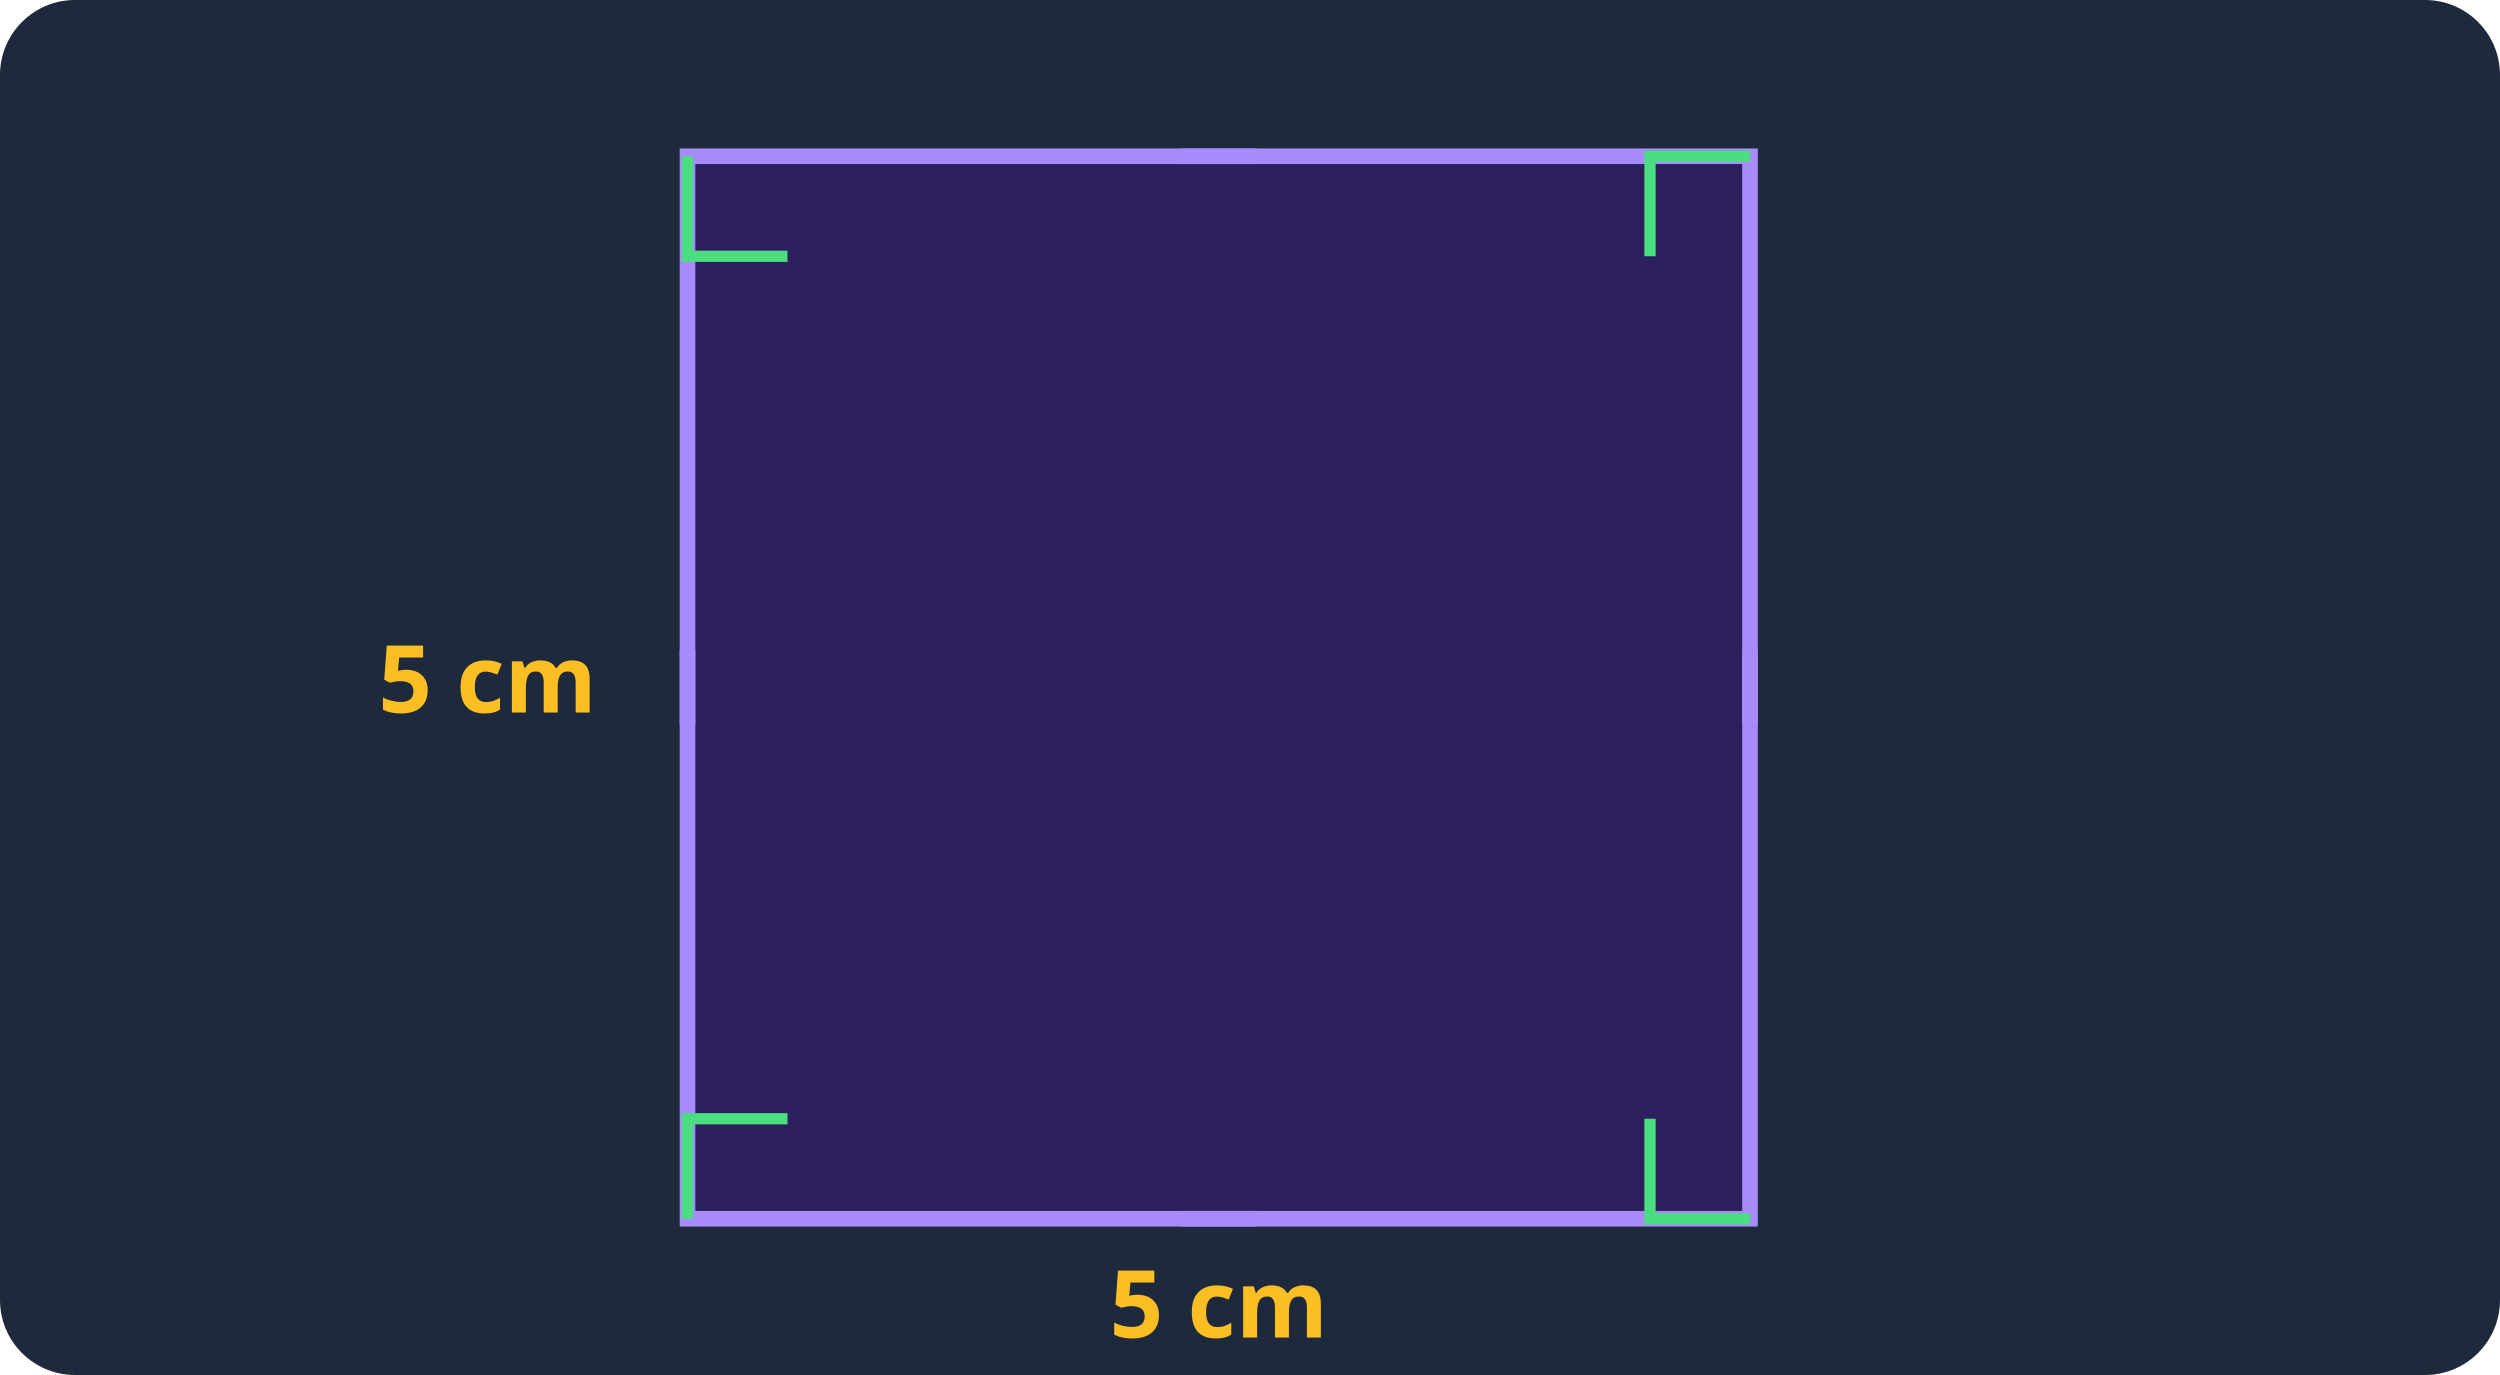
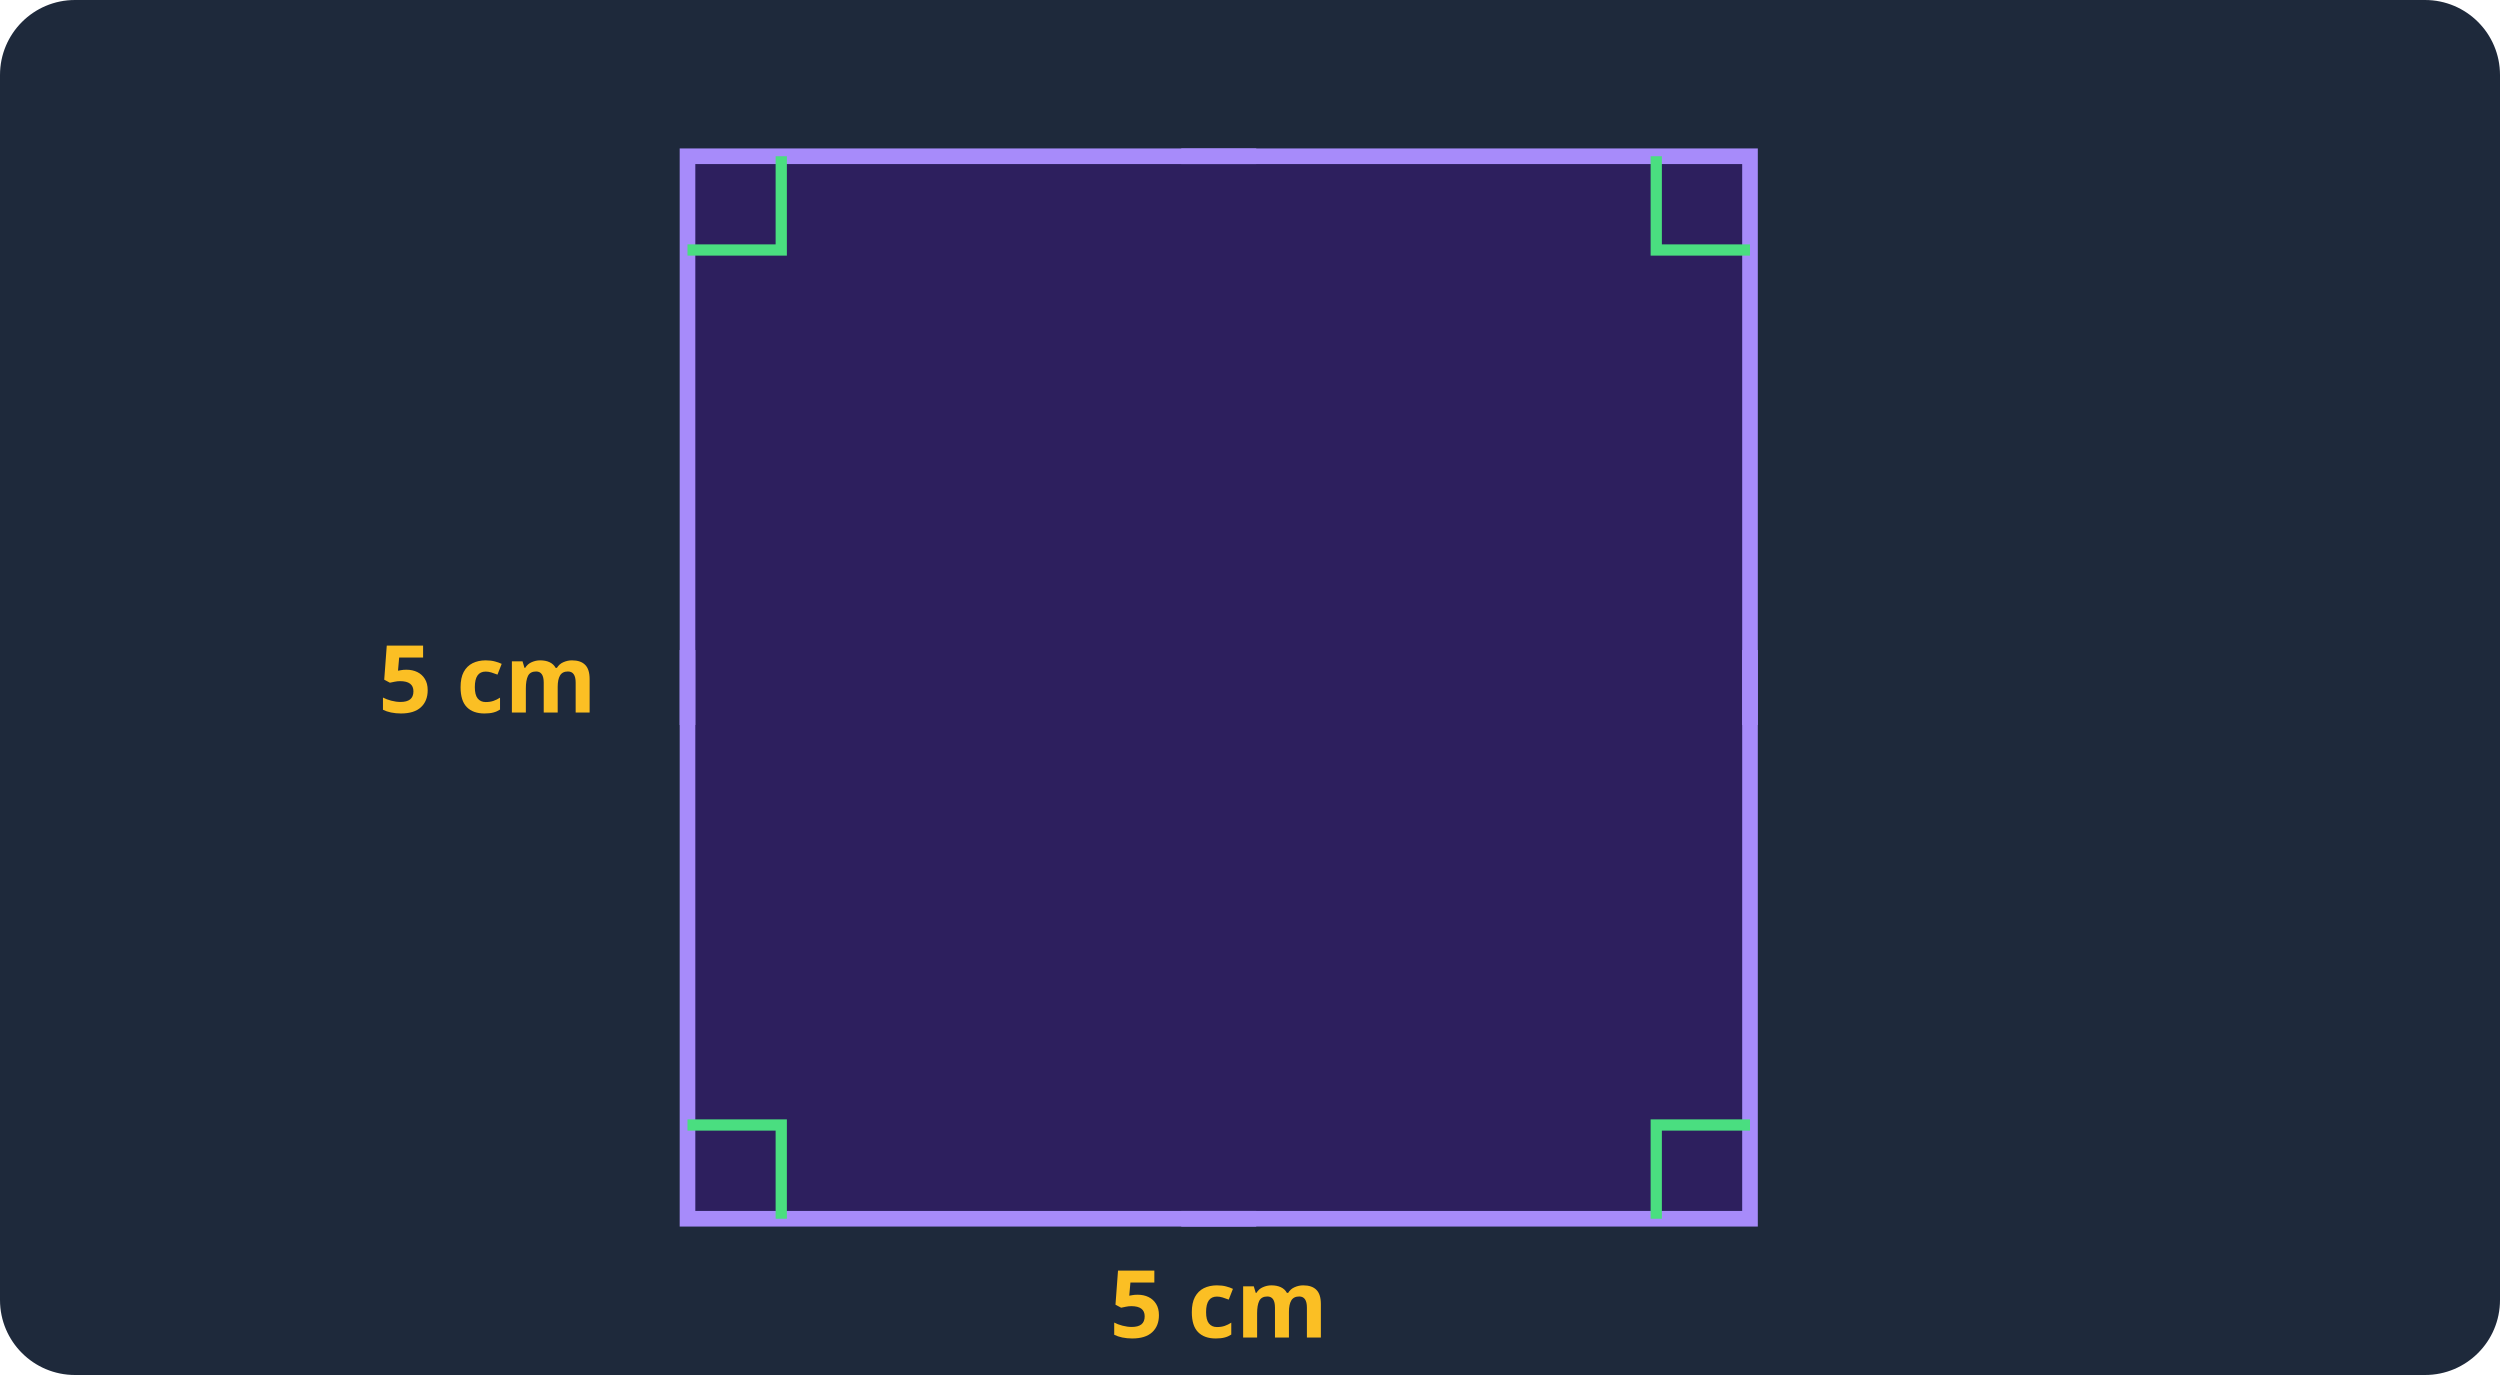
<svg xmlns="http://www.w3.org/2000/svg" viewBox="0 0 400 220">
  <rect width="400" height="220" fill="#1e293b" rx="12" />
  <rect x="110" y="25" width="170" height="170" fill="#2d1f5e" stroke="#a78bfa" stroke-width="2.5" />
-   <path d="M110,25 L110,41 L126,41" fill="none" stroke="#4ade80" stroke-width="1.8" />
-   <path d="M280,25 L264,25 L264,41" fill="none" stroke="#4ade80" stroke-width="1.8" />
-   <path d="M110,195 L110,179 L126,179" fill="none" stroke="#4ade80" stroke-width="1.8" />
-   <path d="M280,195 L264,195 L264,179" fill="none" stroke="#4ade80" stroke-width="1.8" />
+   <path d="M110,40 L125,40 L125,25" fill="none" stroke="#4ade80" stroke-width="1.8" />
+   <path d="M280,40 L265,40 L265,25" fill="none" stroke="#4ade80" stroke-width="1.8" />
+   <path d="M110,180 L125,180 L125,195" fill="none" stroke="#4ade80" stroke-width="1.8" />
+   <path d="M280,180 L265,180 L265,195" fill="none" stroke="#4ade80" stroke-width="1.8" />
  <line x1="189" y1="25" x2="201" y2="25" stroke="#a78bfa" stroke-width="2.5" />
  <line x1="189" y1="195" x2="201" y2="195" stroke="#a78bfa" stroke-width="2.5" />
  <line x1="110" y1="104" x2="110" y2="116" stroke="#a78bfa" stroke-width="2.5" />
  <line x1="280" y1="104" x2="280" y2="116" stroke="#a78bfa" stroke-width="2.5" />
  <text x="195" y="214" text-anchor="middle" fill="#fbbf24" font-size="15" font-family="sans-serif" font-weight="bold">5 cm</text>
  <text x="78" y="114" text-anchor="middle" fill="#fbbf24" font-size="15" font-family="sans-serif" font-weight="bold">5 cm</text>
</svg>
